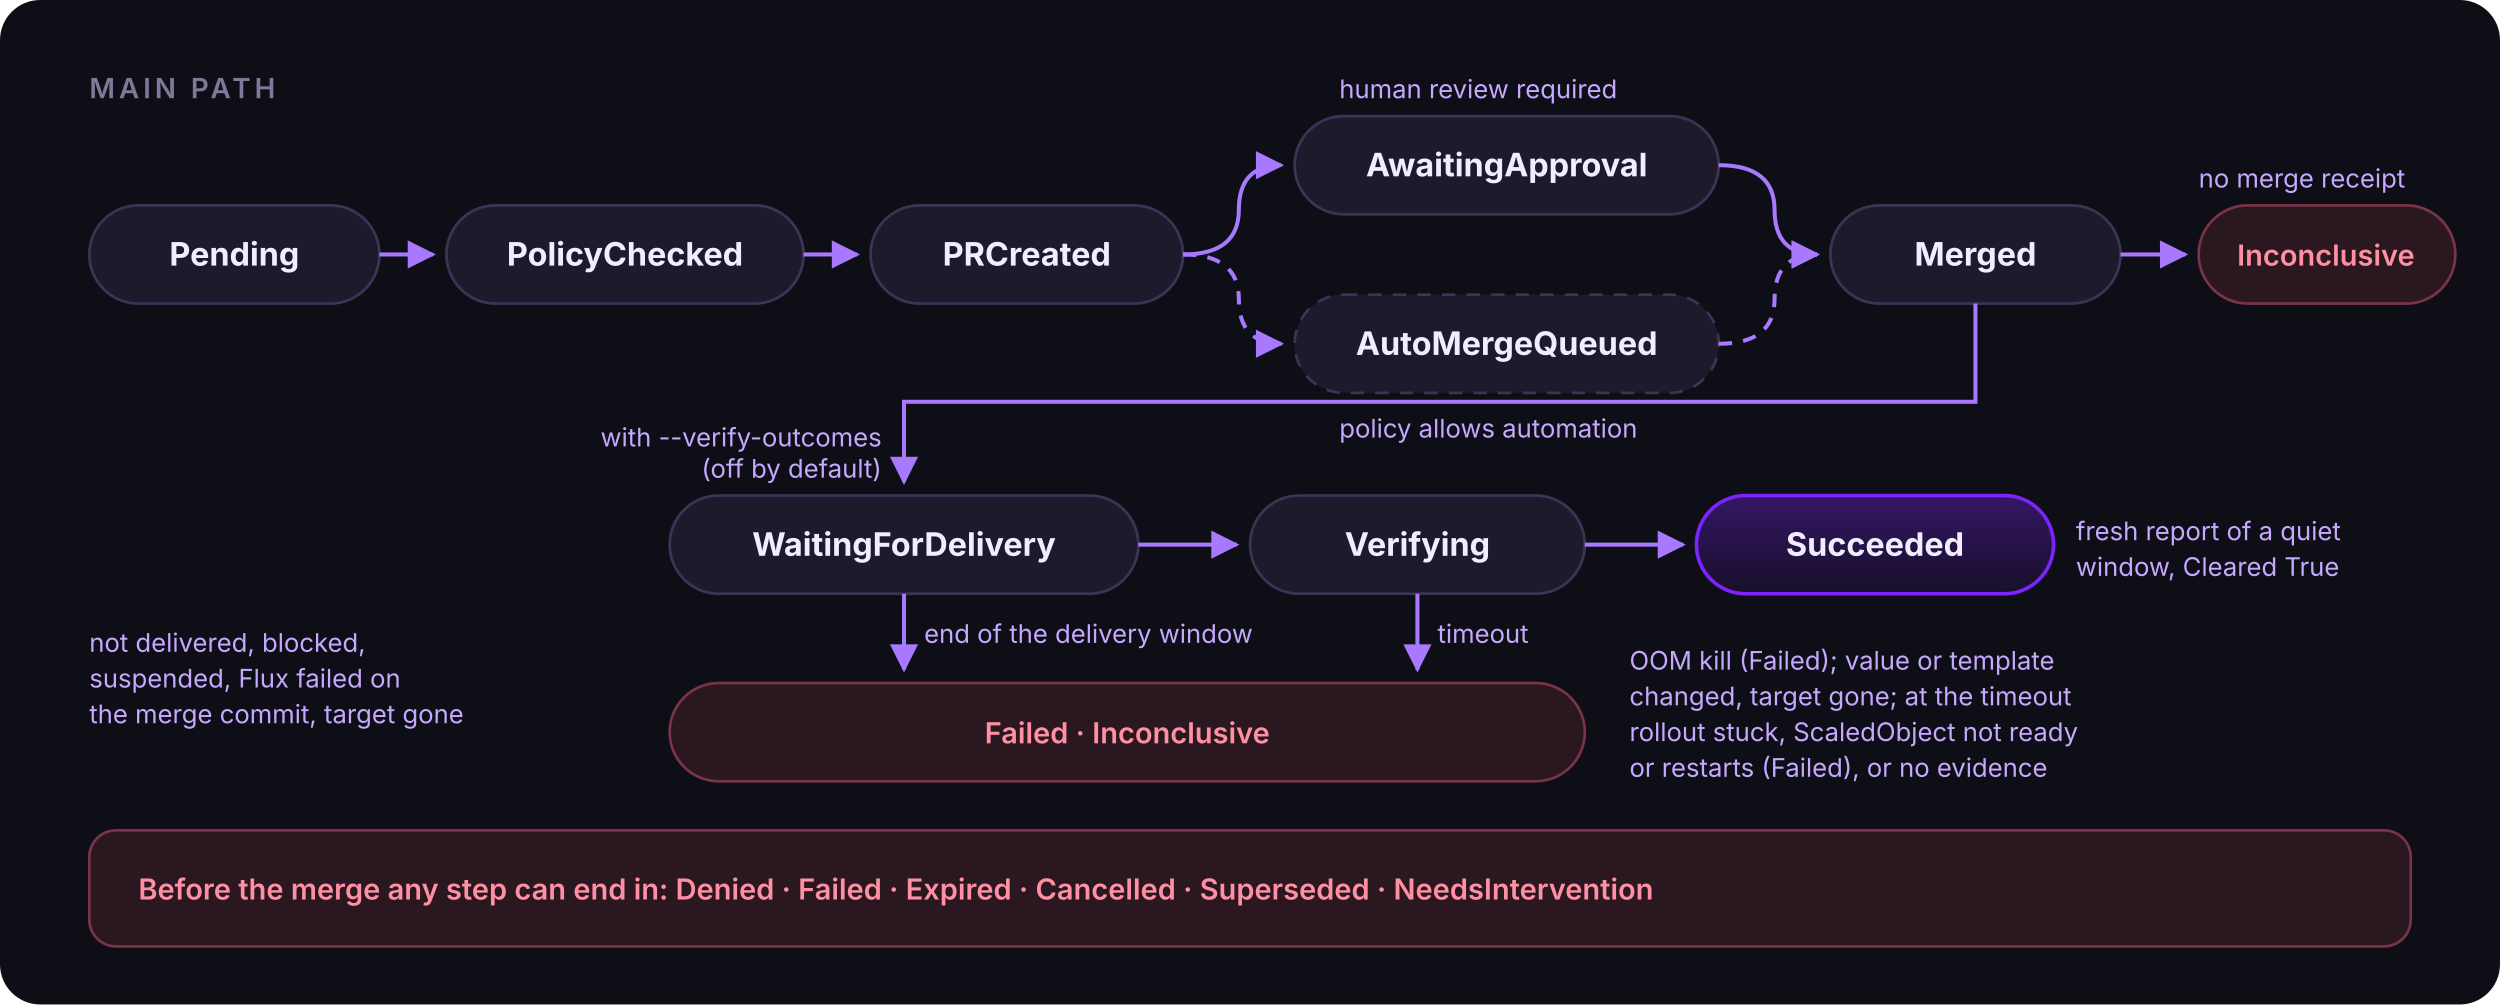
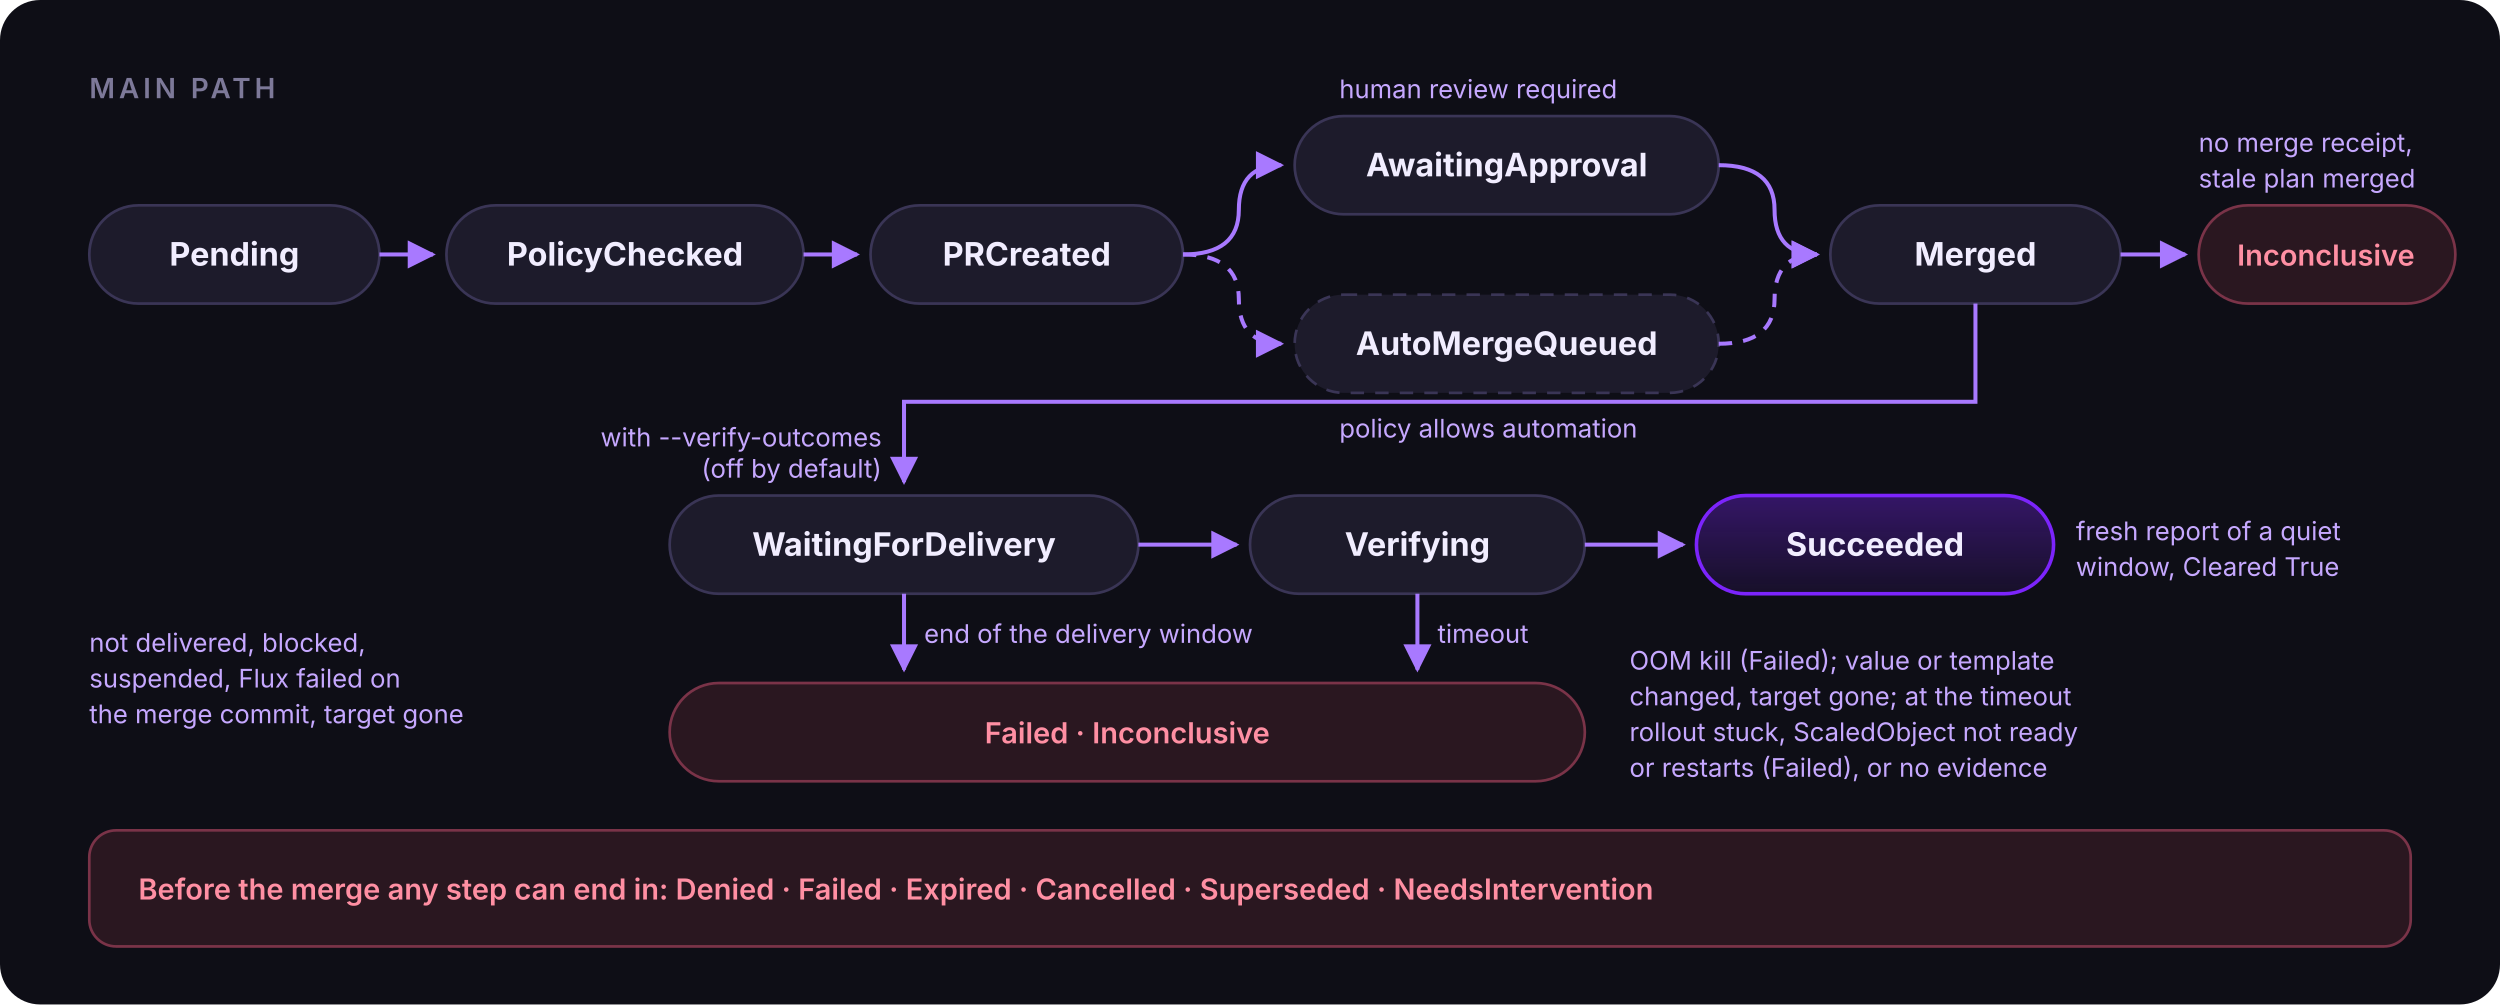
<svg xmlns="http://www.w3.org/2000/svg" viewBox="0 0 1120 450" role="img" aria-labelledby="t d" font-family="Inter, 'Segoe UI', system-ui, -apple-system, sans-serif">
  <defs>
    <marker id="a" viewBox="0 0 10 10" refX="9" refY="5" markerWidth="7" markerHeight="7" orient="auto-start-reverse">
      <path d="M0 0 10 5 0 10z" fill="#a879ff" />
    </marker>
    <linearGradient id="glow" x1="0" y1="0" x2="0" y2="1">
      <stop offset="0" stop-color="#7c24fc" stop-opacity=".35" />
      <stop offset="1" stop-color="#7c24fc" stop-opacity=".08" />
    </linearGradient>
    <style>
      .box{fill:#1d1b2b;stroke:#3a3556;stroke-width:1.2}
      .key{fill:url(#glow);stroke:#7c24fc;stroke-width:1.6}
      .ext{fill:#16222a;stroke:#2f5d63;stroke-width:1.2}
      .h{fill:#f1edff;font-size:14.5px;font-weight:650}
      .s{fill:#a9a4c4;font-size:12px}
      .f{stroke:#a879ff;stroke-width:1.8;fill:none}
      .lbl{fill:#c6a8ff;font-size:11.5px}
      .lanet{fill:#7d7999;font-size:12.5px;font-weight:600;letter-spacing:.14em}
      .bad{fill:#2a1720;stroke:#7a3348;stroke-width:1.2}
      .badt{fill:#ff8fa3;font-size:13px;font-weight:600}
      .plan{stroke-dasharray:6 5}
    </style>
  </defs>
  <rect width="1120" height="450" rx="18" fill="#0e0e16" />
  <text class="lanet" x="40" y="44">MAIN PATH</text>
  <rect class="box" x="40" y="92" width="130" height="44" rx="22" />
  <text class="h" x="105" y="119" text-anchor="middle">Pending</text>
  <rect class="box" x="200" y="92" width="160" height="44" rx="22" />
  <text class="h" x="280" y="119" text-anchor="middle">PolicyChecked</text>
  <rect class="box" x="390" y="92" width="140" height="44" rx="22" />
  <text class="h" x="460" y="119" text-anchor="middle">PRCreated</text>
  <rect class="box" x="580" y="52" width="190" height="44" rx="22" />
  <text class="h" x="675" y="79" text-anchor="middle">AwaitingApproval</text>
  <rect class="box plan" x="580" y="132" width="190" height="44" rx="22" />
  <text class="h" x="675" y="159" text-anchor="middle">AutoMergeQueued</text>
  <rect class="box" x="820" y="92" width="130" height="44" rx="22" />
  <text class="h" x="885" y="119" text-anchor="middle">Merged</text>
  <rect class="bad" x="985" y="92" width="115" height="44" rx="22" />
  <text class="badt" x="1042" y="119" text-anchor="middle">Inconclusive</text>
  <path class="f" d="M950 114H979" marker-end="url(#a)" />
-   <text class="lbl" x="985" y="84">no merge receipt</text>
+   <text class="lbl" x="985" y="68">no merge receipt,</text>
+   <text class="lbl" x="985" y="84">stale plan merged</text>
  <rect class="box" x="300" y="222" width="210" height="44" rx="22" />
  <text class="h" x="405" y="249" text-anchor="middle">WaitingForDelivery</text>
  <rect class="box" x="560" y="222" width="150" height="44" rx="22" />
  <text class="h" x="635" y="249" text-anchor="middle">Verifying</text>
  <rect class="key" x="760" y="222" width="160" height="44" rx="22" />
  <text class="h" x="840" y="249" text-anchor="middle">Succeeded</text>
  <path class="f" d="M170 114H194" marker-end="url(#a)" />
  <path class="f" d="M360 114H384" marker-end="url(#a)" />
  <path class="f" d="M530 114Q555 114 555 94T574 74" marker-end="url(#a)" />
  <path class="f plan" d="M530 114Q555 114 555 134T574 154" marker-end="url(#a)" />
  <text class="lbl" x="600" y="44">human review required</text>
  <text class="lbl" x="600" y="196">policy allows automation</text>
  <path class="f" d="M770 74Q795 74 795 94T814 114" marker-end="url(#a)" />
  <path class="f plan" d="M770 154Q795 154 795 134T814 114" marker-end="url(#a)" />
  <path class="f" d="M885 136V180H405V216" marker-end="url(#a)" />
  <text class="lbl" x="395" y="200" text-anchor="end">with --verify-outcomes</text>
  <text class="lbl" x="395" y="214" text-anchor="end">(off by default)</text>
  <path class="f" d="M510 244H554" marker-end="url(#a)" />
  <path class="f" d="M710 244H754" marker-end="url(#a)" />
  <text class="lbl" x="930" y="242">fresh report of a quiet</text>
  <text class="lbl" x="930" y="258">window, Cleared True</text>
  <text class="lbl" x="414" y="288">end of the delivery window</text>
  <text class="lbl" x="644" y="288">timeout</text>
  <rect class="bad" x="300" y="306" width="410" height="44" rx="22" />
  <text class="badt" x="505" y="333" text-anchor="middle">Failed · Inconclusive</text>
  <path class="f" d="M405 266V300" marker-end="url(#a)" />
  <path class="f" d="M635 266V300" marker-end="url(#a)" />
  <text class="lbl" x="40" y="292">not delivered, blocked,</text>
  <text class="lbl" x="40" y="308">suspended, Flux failed on</text>
  <text class="lbl" x="40" y="324">the merge commit, target gone</text>
  <text class="lbl" x="730" y="300">OOM kill (Failed); value or template</text>
  <text class="lbl" x="730" y="316">changed, target gone; at the timeout</text>
  <text class="lbl" x="730" y="332">rollout stuck, ScaledObject not ready</text>
  <text class="lbl" x="730" y="348">or restarts (Failed), or no evidence</text>
  <rect class="bad" x="40" y="372" width="1040" height="52" rx="12" />
  <text class="badt" x="62" y="403">Before the merge any step can end in: Denied · Failed · Expired · Cancelled · Superseded · NeedsIntervention</text>
</svg>
